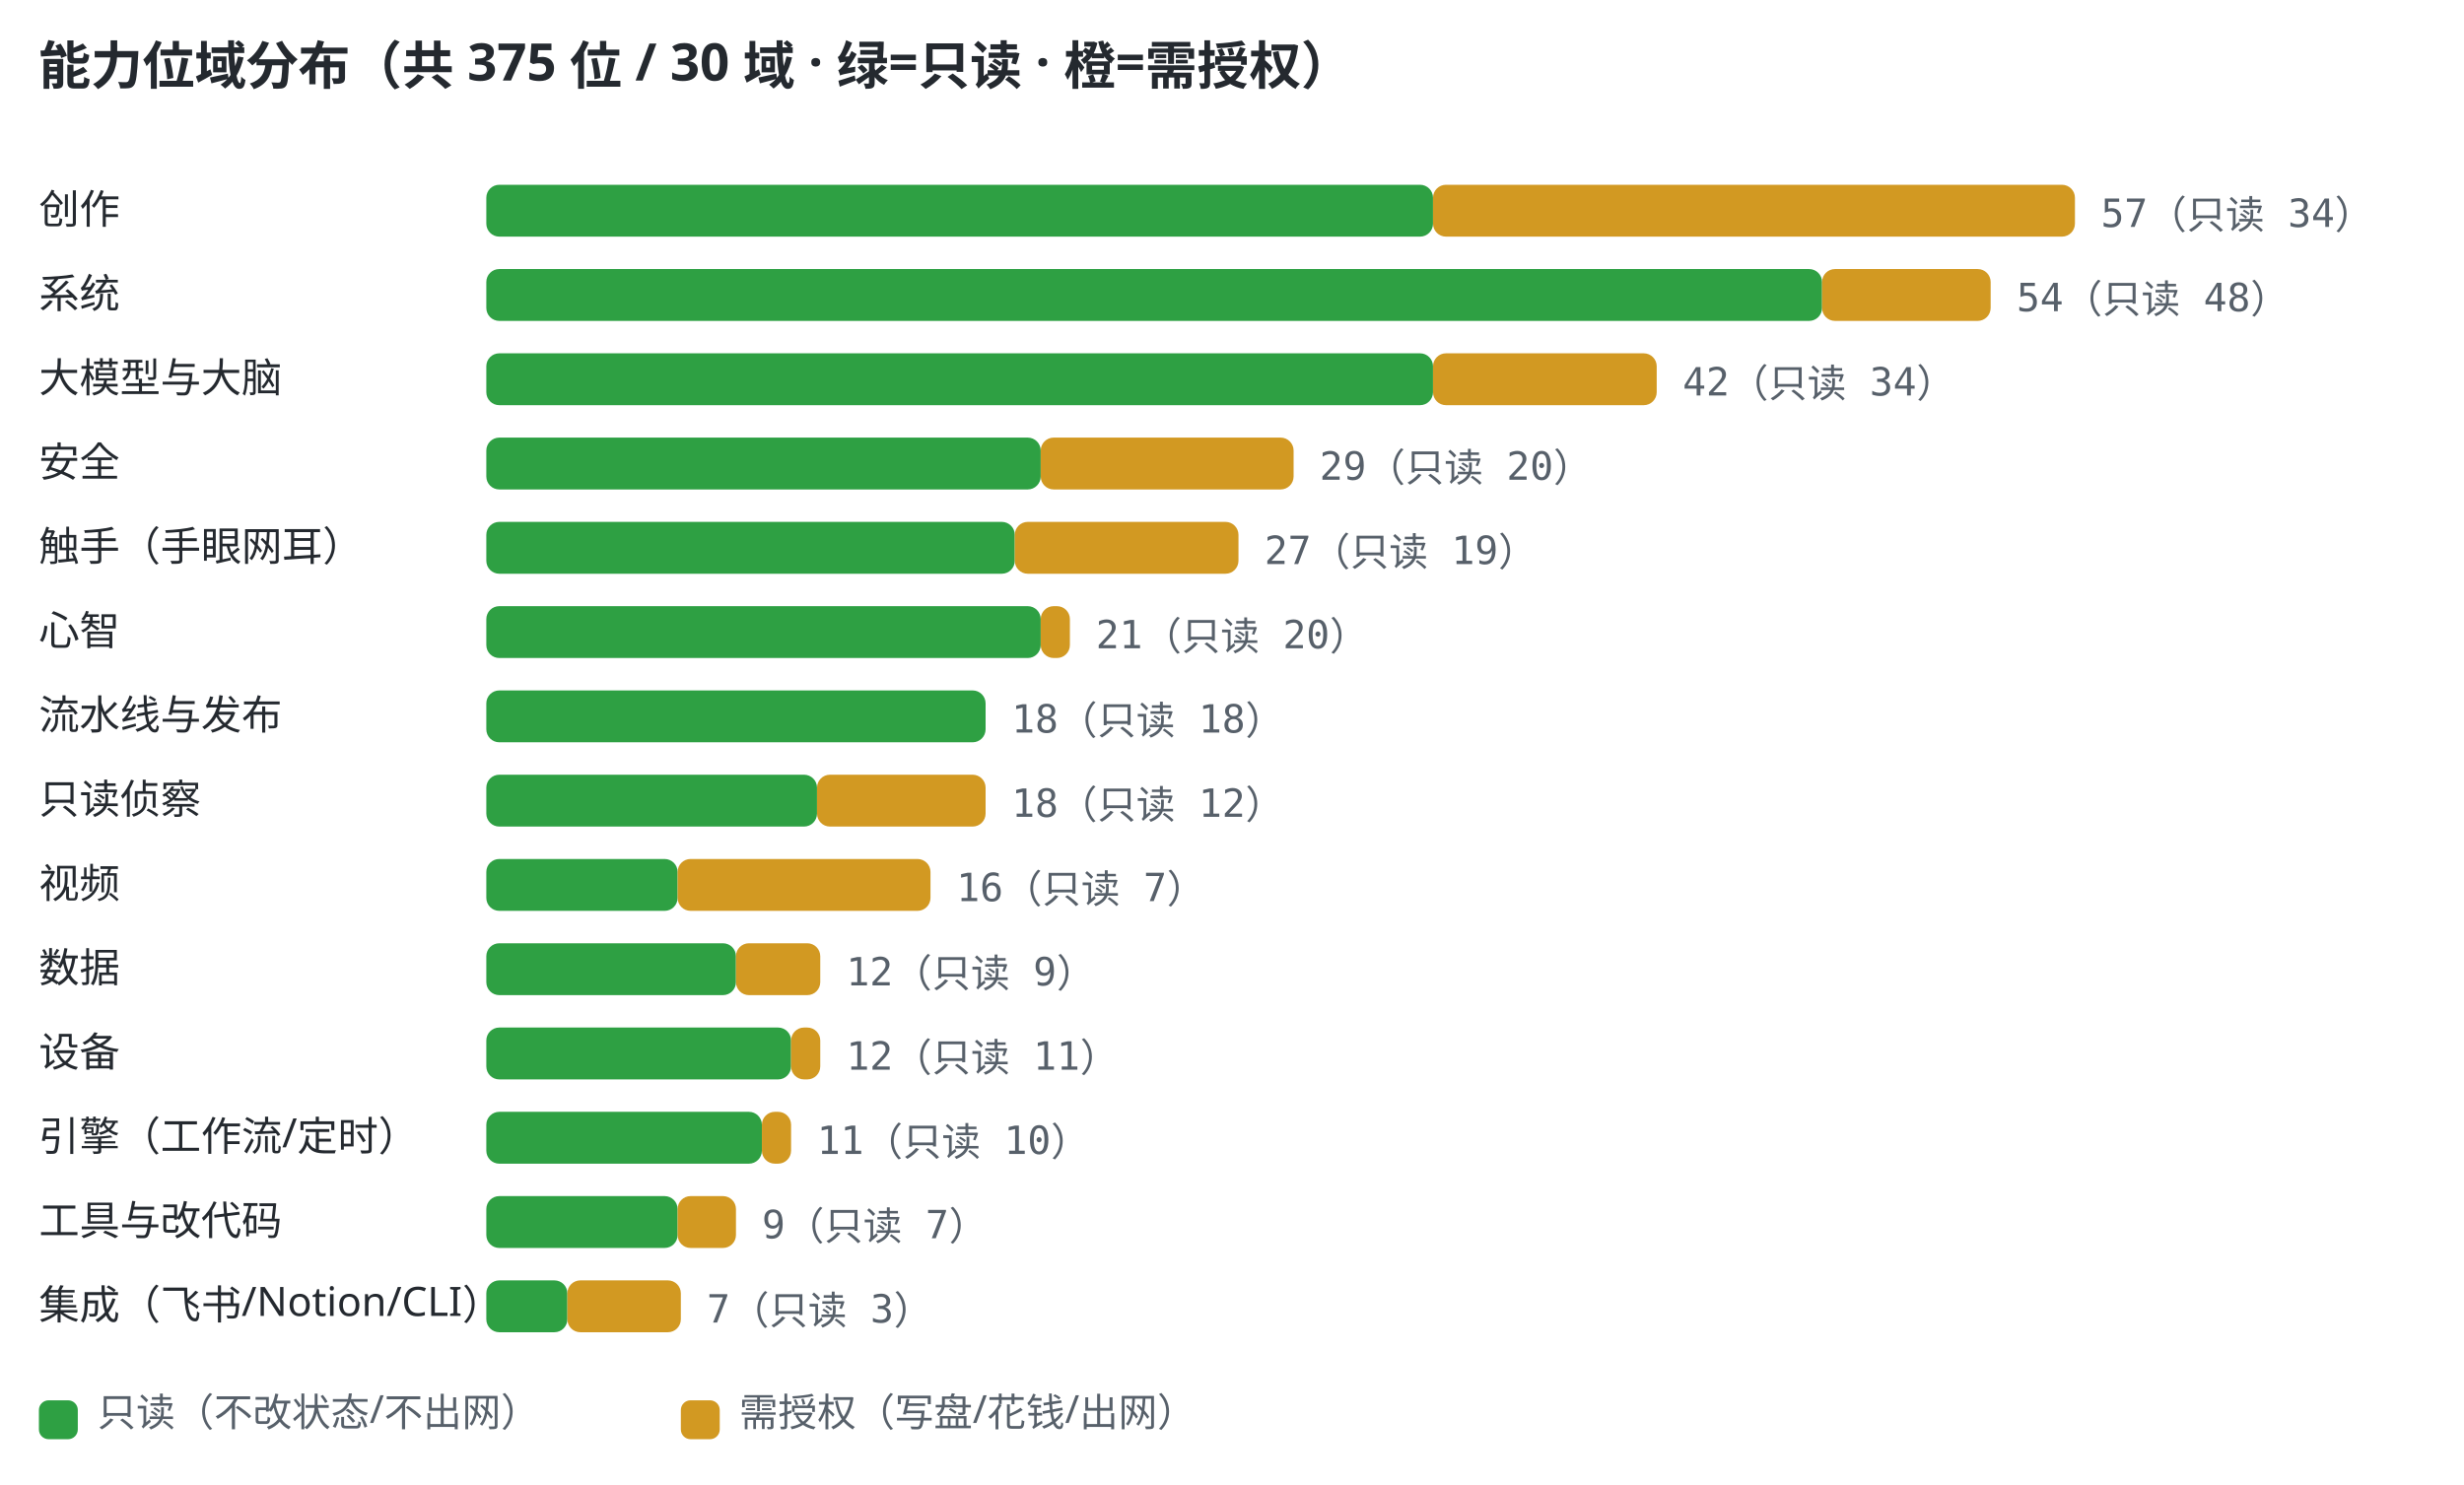
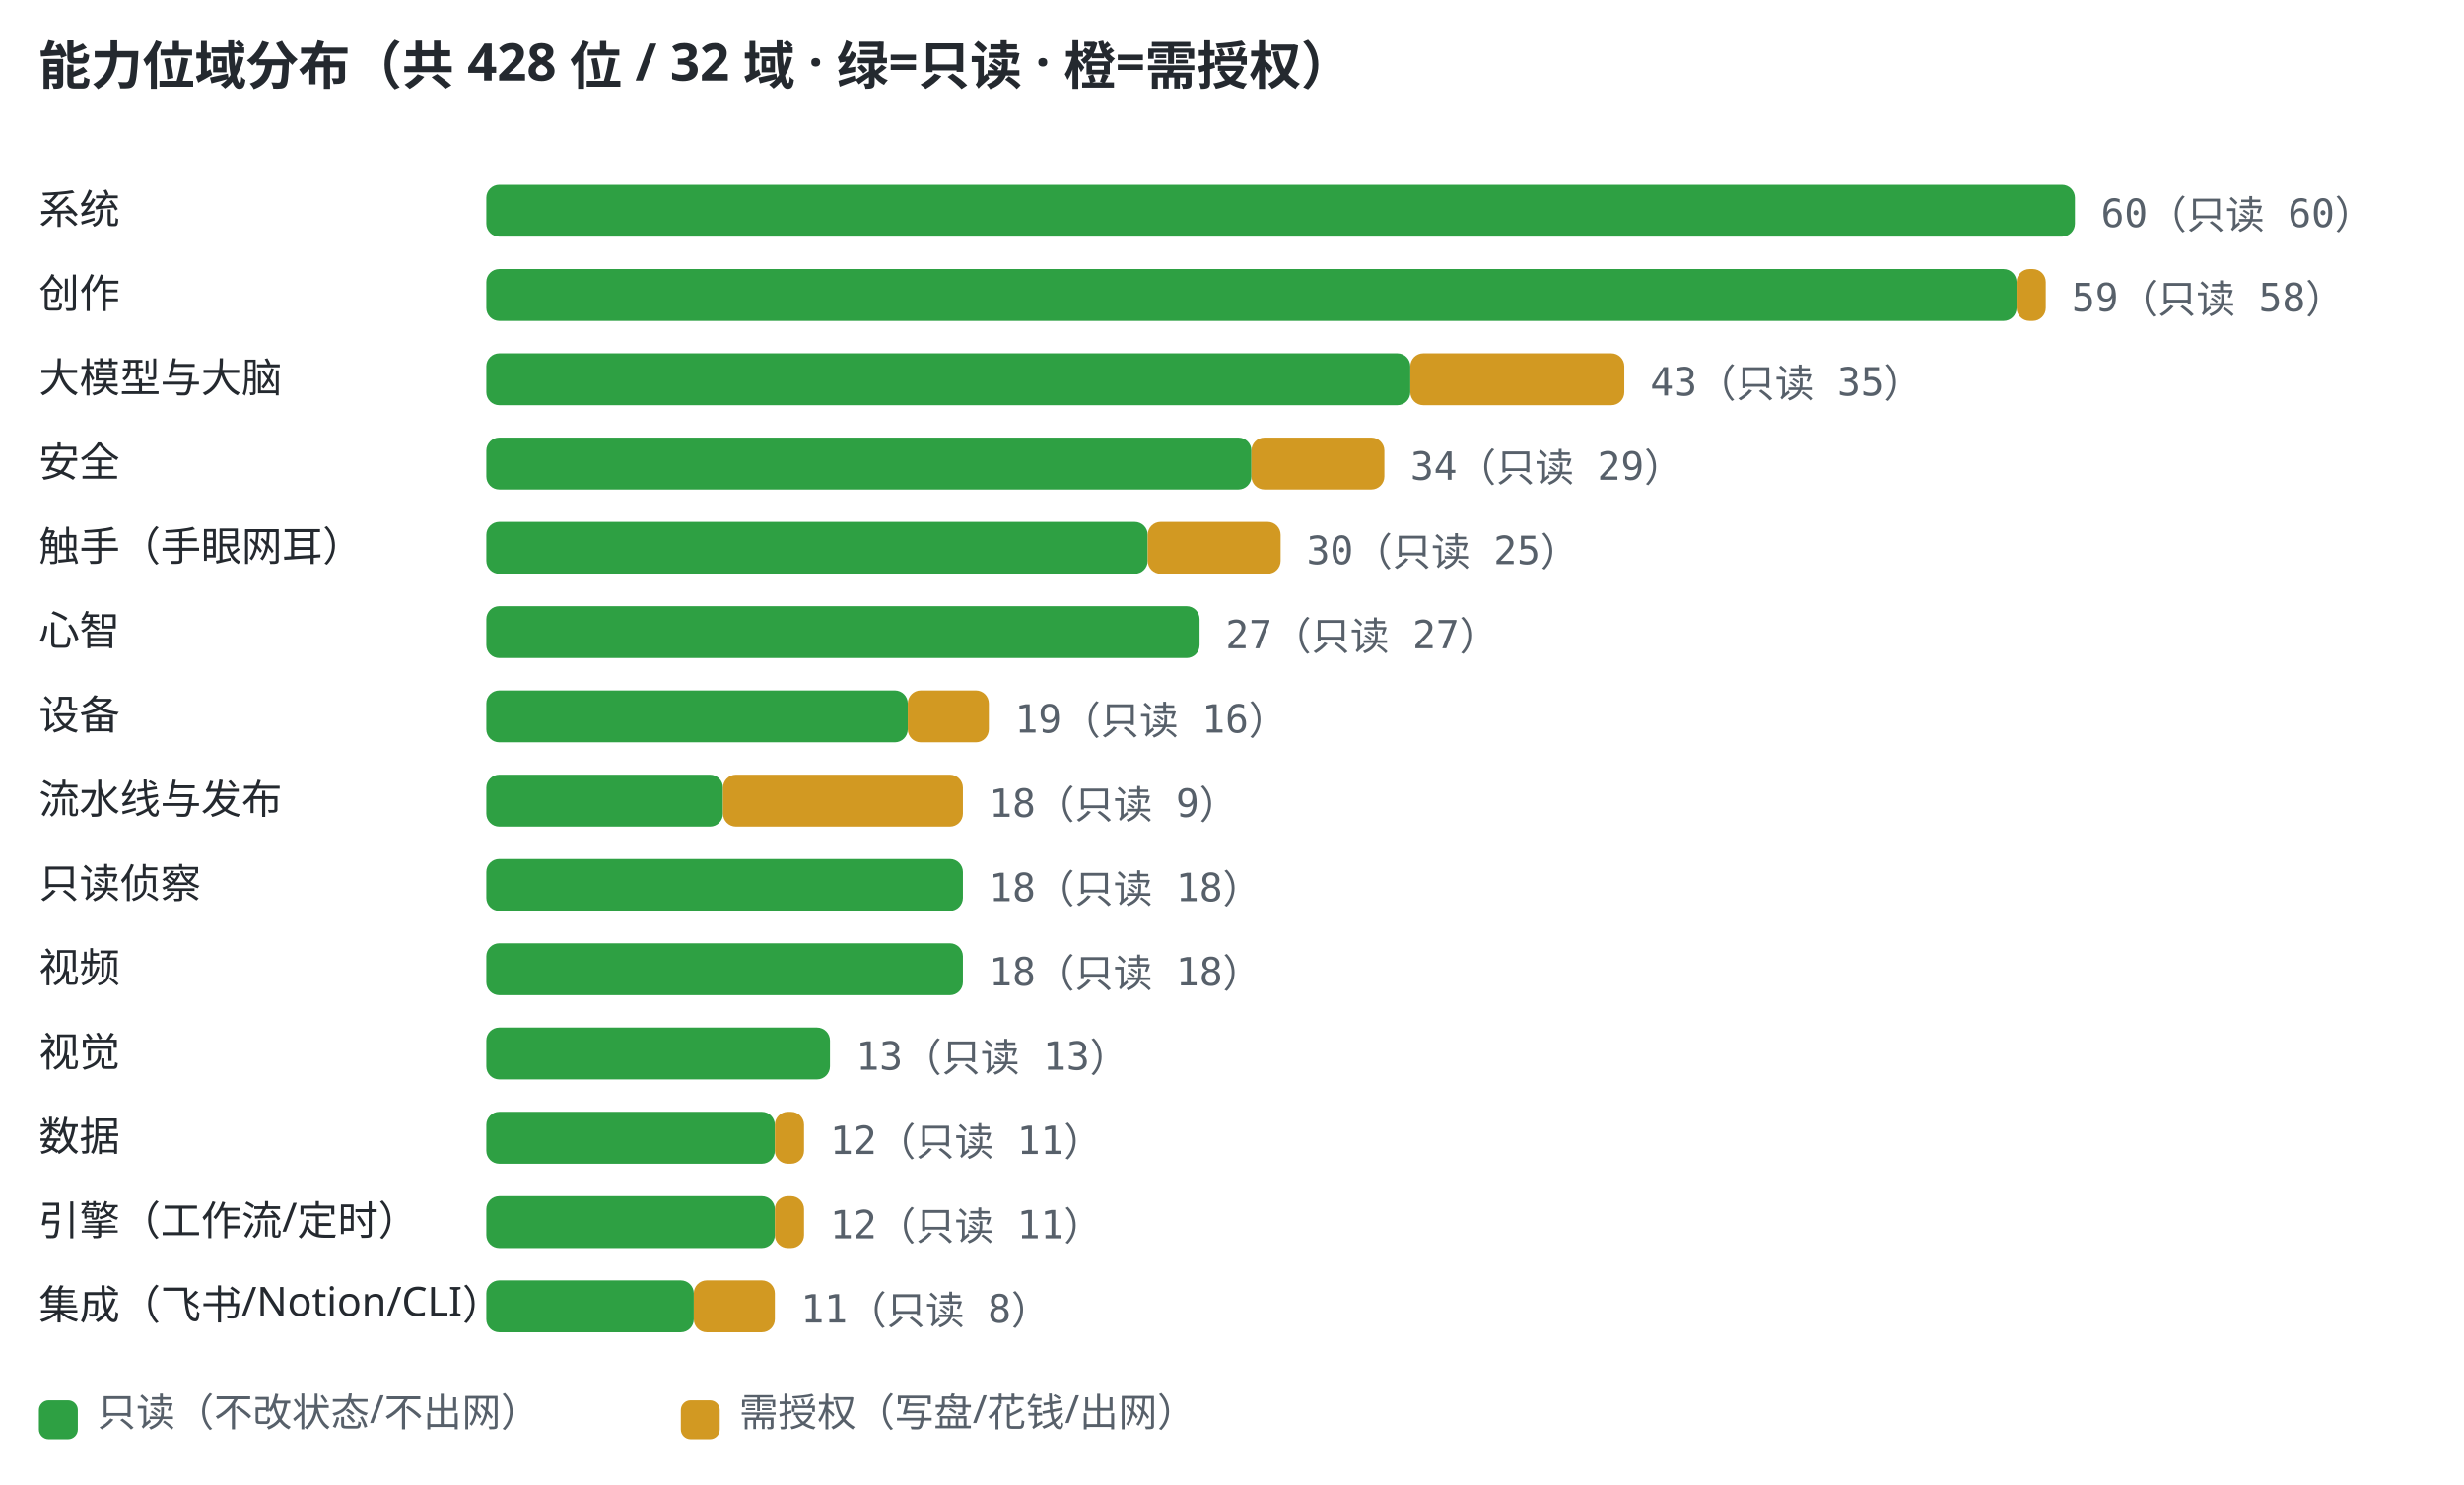
<svg xmlns="http://www.w3.org/2000/svg" width="760" height="458" viewBox="0 0 760 458" role="img" aria-label="能力位域分布">
  <style>
    .ti { font-family:"Microsoft YaHei","PingFang SC",sans-serif; font-size:16px; font-weight:600; fill:#24292f; }
    .lb { font-family:"Microsoft YaHei","PingFang SC",sans-serif; font-size:12.5px; fill:#24292f; }
    .vl { font-family:Consolas,monospace; font-size:12px; fill:#57606a; }
    .lg { font-family:"Microsoft YaHei","PingFang SC",sans-serif; font-size:12px; fill:#57606a; }
  </style>
-   <text x="12" y="26" class="ti">能力位域分布（共 375 位 / 30 域 · 绿=只读 · 橙=需授权）</text>
-   <text x="12" y="69" class="lb">创作</text>
-   <rect x="150" y="57" width="292" height="16" rx="4" fill="#2ea043" />
-   <rect x="442" y="57" width="198" height="16" rx="4" fill="#d29922" />
-   <text x="648" y="70" class="vl">57（只读 34）</text>
-   <text x="12" y="95" class="lb">系统</text>
-   <rect x="150" y="83" width="412" height="16" rx="4" fill="#2ea043" />
-   <rect x="562" y="83" width="52" height="16" rx="4" fill="#d29922" />
-   <text x="622" y="96" class="vl">54（只读 48）</text>
+   <text x="12" y="26" class="ti">能力位域分布（共 428 位 / 32 域 · 绿=只读 · 橙=需授权）</text>
+   <text x="12" y="69" class="lb">系统</text>
+   <rect x="150" y="57" width="490" height="16" rx="4" fill="#2ea043" />
+   <rect x="640" y="57" width="0" height="16" rx="4" fill="#d29922" />
+   <text x="648" y="70" class="vl">60（只读 60）</text>
+   <text x="12" y="95" class="lb">创作</text>
+   <rect x="150" y="83" width="472" height="16" rx="4" fill="#2ea043" />
+   <rect x="622" y="83" width="9" height="16" rx="4" fill="#d29922" />
+   <text x="639" y="96" class="vl">59（只读 58）</text>
  <text x="12" y="121" class="lb">大模型与大脑</text>
-   <rect x="150" y="109" width="292" height="16" rx="4" fill="#2ea043" />
-   <rect x="442" y="109" width="69" height="16" rx="4" fill="#d29922" />
-   <text x="519" y="122" class="vl">42（只读 34）</text>
+   <rect x="150" y="109" width="285" height="16" rx="4" fill="#2ea043" />
+   <rect x="435" y="109" width="66" height="16" rx="4" fill="#d29922" />
+   <text x="509" y="122" class="vl">43（只读 35）</text>
  <text x="12" y="147" class="lb">安全</text>
-   <rect x="150" y="135" width="171" height="16" rx="4" fill="#2ea043" />
-   <rect x="321" y="135" width="78" height="16" rx="4" fill="#d29922" />
-   <text x="407" y="148" class="vl">29（只读 20）</text>
+   <rect x="150" y="135" width="236" height="16" rx="4" fill="#2ea043" />
+   <rect x="386" y="135" width="41" height="16" rx="4" fill="#d29922" />
+   <text x="435" y="148" class="vl">34（只读 29）</text>
  <text x="12" y="173" class="lb">触手（手眼网耳）</text>
-   <rect x="150" y="161" width="163" height="16" rx="4" fill="#2ea043" />
-   <rect x="313" y="161" width="69" height="16" rx="4" fill="#d29922" />
-   <text x="390" y="174" class="vl">27（只读 19）</text>
+   <rect x="150" y="161" width="204" height="16" rx="4" fill="#2ea043" />
+   <rect x="354" y="161" width="41" height="16" rx="4" fill="#d29922" />
+   <text x="403" y="174" class="vl">30（只读 25）</text>
  <text x="12" y="199" class="lb">心智</text>
-   <rect x="150" y="187" width="171" height="16" rx="4" fill="#2ea043" />
-   <rect x="321" y="187" width="9" height="16" rx="4" fill="#d29922" />
-   <text x="338" y="200" class="vl">21（只读 20）</text>
-   <text x="12" y="225" class="lb">流水线与发布</text>
-   <rect x="150" y="213" width="154" height="16" rx="4" fill="#2ea043" />
-   <rect x="304" y="213" width="0" height="16" rx="4" fill="#d29922" />
-   <text x="312" y="226" class="vl">18（只读 18）</text>
-   <text x="12" y="251" class="lb">只读侦察</text>
-   <rect x="150" y="239" width="102" height="16" rx="4" fill="#2ea043" />
-   <rect x="252" y="239" width="52" height="16" rx="4" fill="#d29922" />
-   <text x="312" y="252" class="vl">18（只读 12）</text>
-   <text x="12" y="277" class="lb">视频</text>
-   <rect x="150" y="265" width="59" height="16" rx="4" fill="#2ea043" />
-   <rect x="209" y="265" width="78" height="16" rx="4" fill="#d29922" />
-   <text x="295" y="278" class="vl">16（只读 7）</text>
-   <text x="12" y="303" class="lb">数据</text>
-   <rect x="150" y="291" width="77" height="16" rx="4" fill="#2ea043" />
-   <rect x="227" y="291" width="26" height="16" rx="4" fill="#d29922" />
-   <text x="261" y="304" class="vl">12（只读 9）</text>
-   <text x="12" y="329" class="lb">设备</text>
-   <rect x="150" y="317" width="94" height="16" rx="4" fill="#2ea043" />
-   <rect x="244" y="317" width="9" height="16" rx="4" fill="#d29922" />
-   <text x="261" y="330" class="vl">12（只读 11）</text>
-   <text x="12" y="355" class="lb">引擎（工作流/定时）</text>
-   <rect x="150" y="343" width="85" height="16" rx="4" fill="#2ea043" />
-   <rect x="235" y="343" width="9" height="16" rx="4" fill="#d29922" />
-   <text x="252" y="356" class="vl">11（只读 10）</text>
-   <text x="12" y="381" class="lb">工具与改代码</text>
-   <rect x="150" y="369" width="59" height="16" rx="4" fill="#2ea043" />
-   <rect x="209" y="369" width="18" height="16" rx="4" fill="#d29922" />
-   <text x="235" y="382" class="vl">9（只读 7）</text>
+   <rect x="150" y="187" width="220" height="16" rx="4" fill="#2ea043" />
+   <rect x="370" y="187" width="0" height="16" rx="4" fill="#d29922" />
+   <text x="378" y="200" class="vl">27（只读 27）</text>
+   <text x="12" y="225" class="lb">设备</text>
+   <rect x="150" y="213" width="130" height="16" rx="4" fill="#2ea043" />
+   <rect x="280" y="213" width="25" height="16" rx="4" fill="#d29922" />
+   <text x="313" y="226" class="vl">19（只读 16）</text>
+   <text x="12" y="251" class="lb">流水线与发布</text>
+   <rect x="150" y="239" width="73" height="16" rx="4" fill="#2ea043" />
+   <rect x="223" y="239" width="74" height="16" rx="4" fill="#d29922" />
+   <text x="305" y="252" class="vl">18（只读 9）</text>
+   <text x="12" y="277" class="lb">只读侦察</text>
+   <rect x="150" y="265" width="147" height="16" rx="4" fill="#2ea043" />
+   <rect x="297" y="265" width="0" height="16" rx="4" fill="#d29922" />
+   <text x="305" y="278" class="vl">18（只读 18）</text>
+   <text x="12" y="303" class="lb">视频</text>
+   <rect x="150" y="291" width="147" height="16" rx="4" fill="#2ea043" />
+   <rect x="297" y="291" width="0" height="16" rx="4" fill="#d29922" />
+   <text x="305" y="304" class="vl">18（只读 18）</text>
+   <text x="12" y="329" class="lb">视觉</text>
+   <rect x="150" y="317" width="106" height="16" rx="4" fill="#2ea043" />
+   <rect x="256" y="317" width="0" height="16" rx="4" fill="#d29922" />
+   <text x="264" y="330" class="vl">13（只读 13）</text>
+   <text x="12" y="355" class="lb">数据</text>
+   <rect x="150" y="343" width="89" height="16" rx="4" fill="#2ea043" />
+   <rect x="239" y="343" width="9" height="16" rx="4" fill="#d29922" />
+   <text x="256" y="356" class="vl">12（只读 11）</text>
+   <text x="12" y="381" class="lb">引擎（工作流/定时）</text>
+   <rect x="150" y="369" width="89" height="16" rx="4" fill="#2ea043" />
+   <rect x="239" y="369" width="9" height="16" rx="4" fill="#d29922" />
+   <text x="256" y="382" class="vl">12（只读 11）</text>
  <text x="12" y="407" class="lb">集成（飞书/Notion/CLI）</text>
-   <rect x="150" y="395" width="25" height="16" rx="4" fill="#2ea043" />
-   <rect x="175" y="395" width="35" height="16" rx="4" fill="#d29922" />
-   <text x="218" y="408" class="vl">7（只读 3）</text>
+   <rect x="150" y="395" width="64" height="16" rx="4" fill="#2ea043" />
+   <rect x="214" y="395" width="25" height="16" rx="4" fill="#d29922" />
+   <text x="247" y="408" class="vl">11（只读 8）</text>
  <rect x="12" y="432" width="12" height="12" rx="3" fill="#2ea043" />
  <text x="30" y="440" class="lg">只读（不改状态/不出网）</text>
  <rect x="210" y="432" width="12" height="12" rx="3" fill="#d29922" />
  <text x="228" y="440" class="lg">需授权（写盘/花钱/出网）</text>
</svg>
